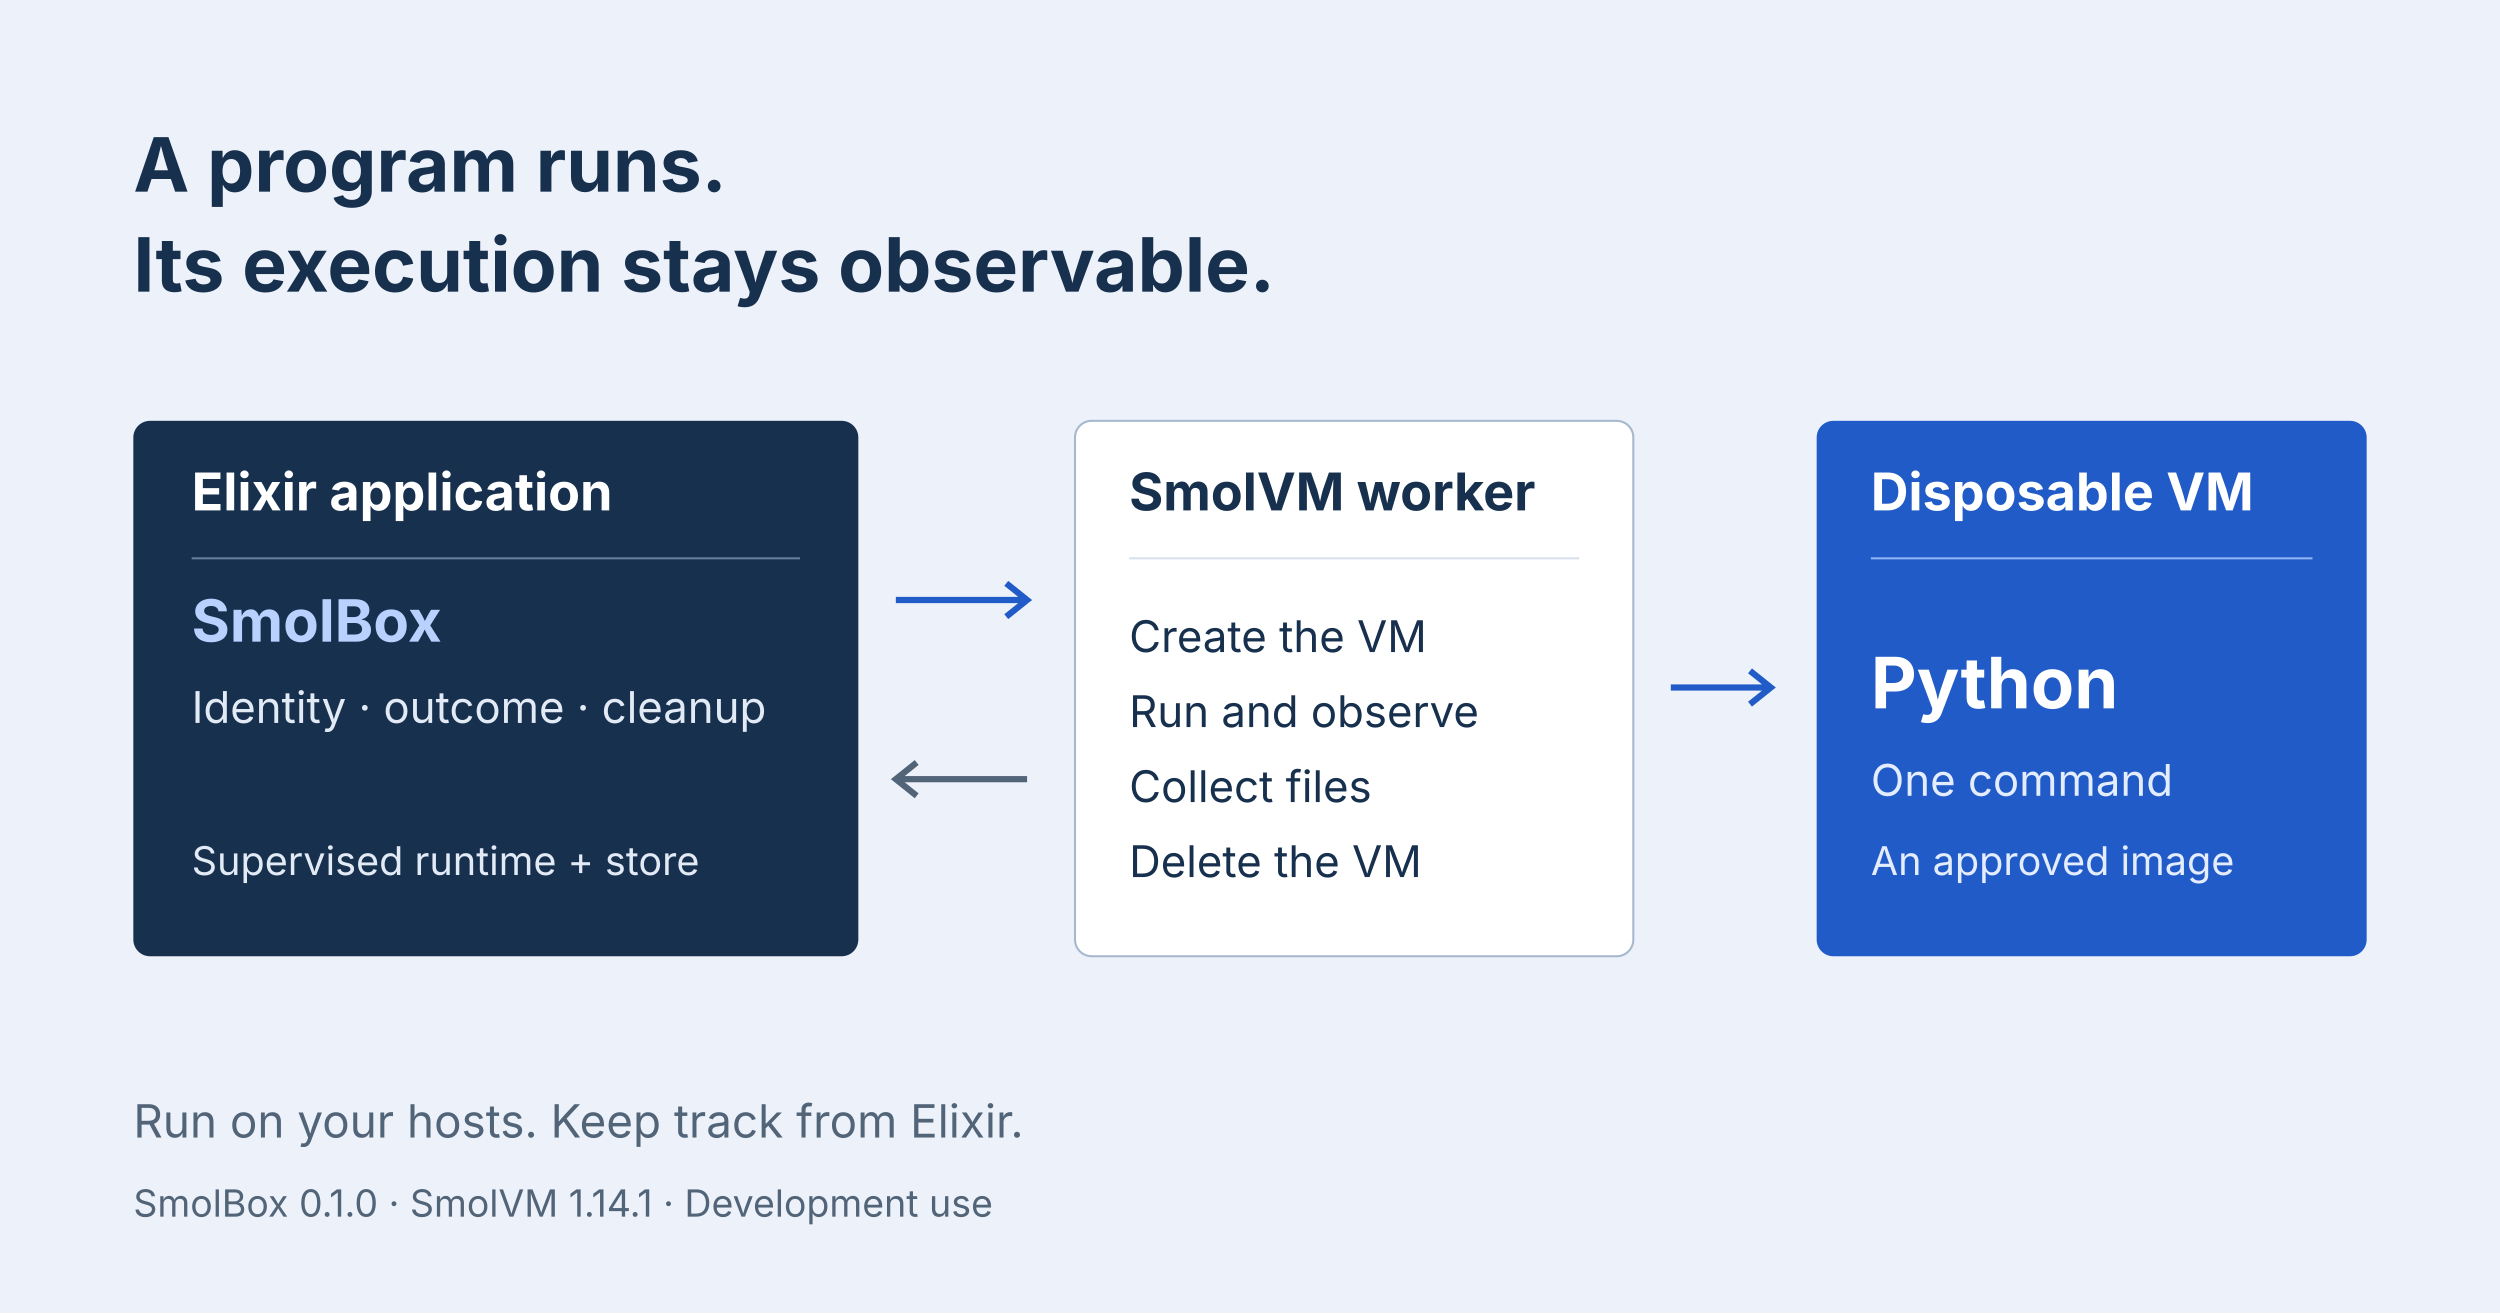
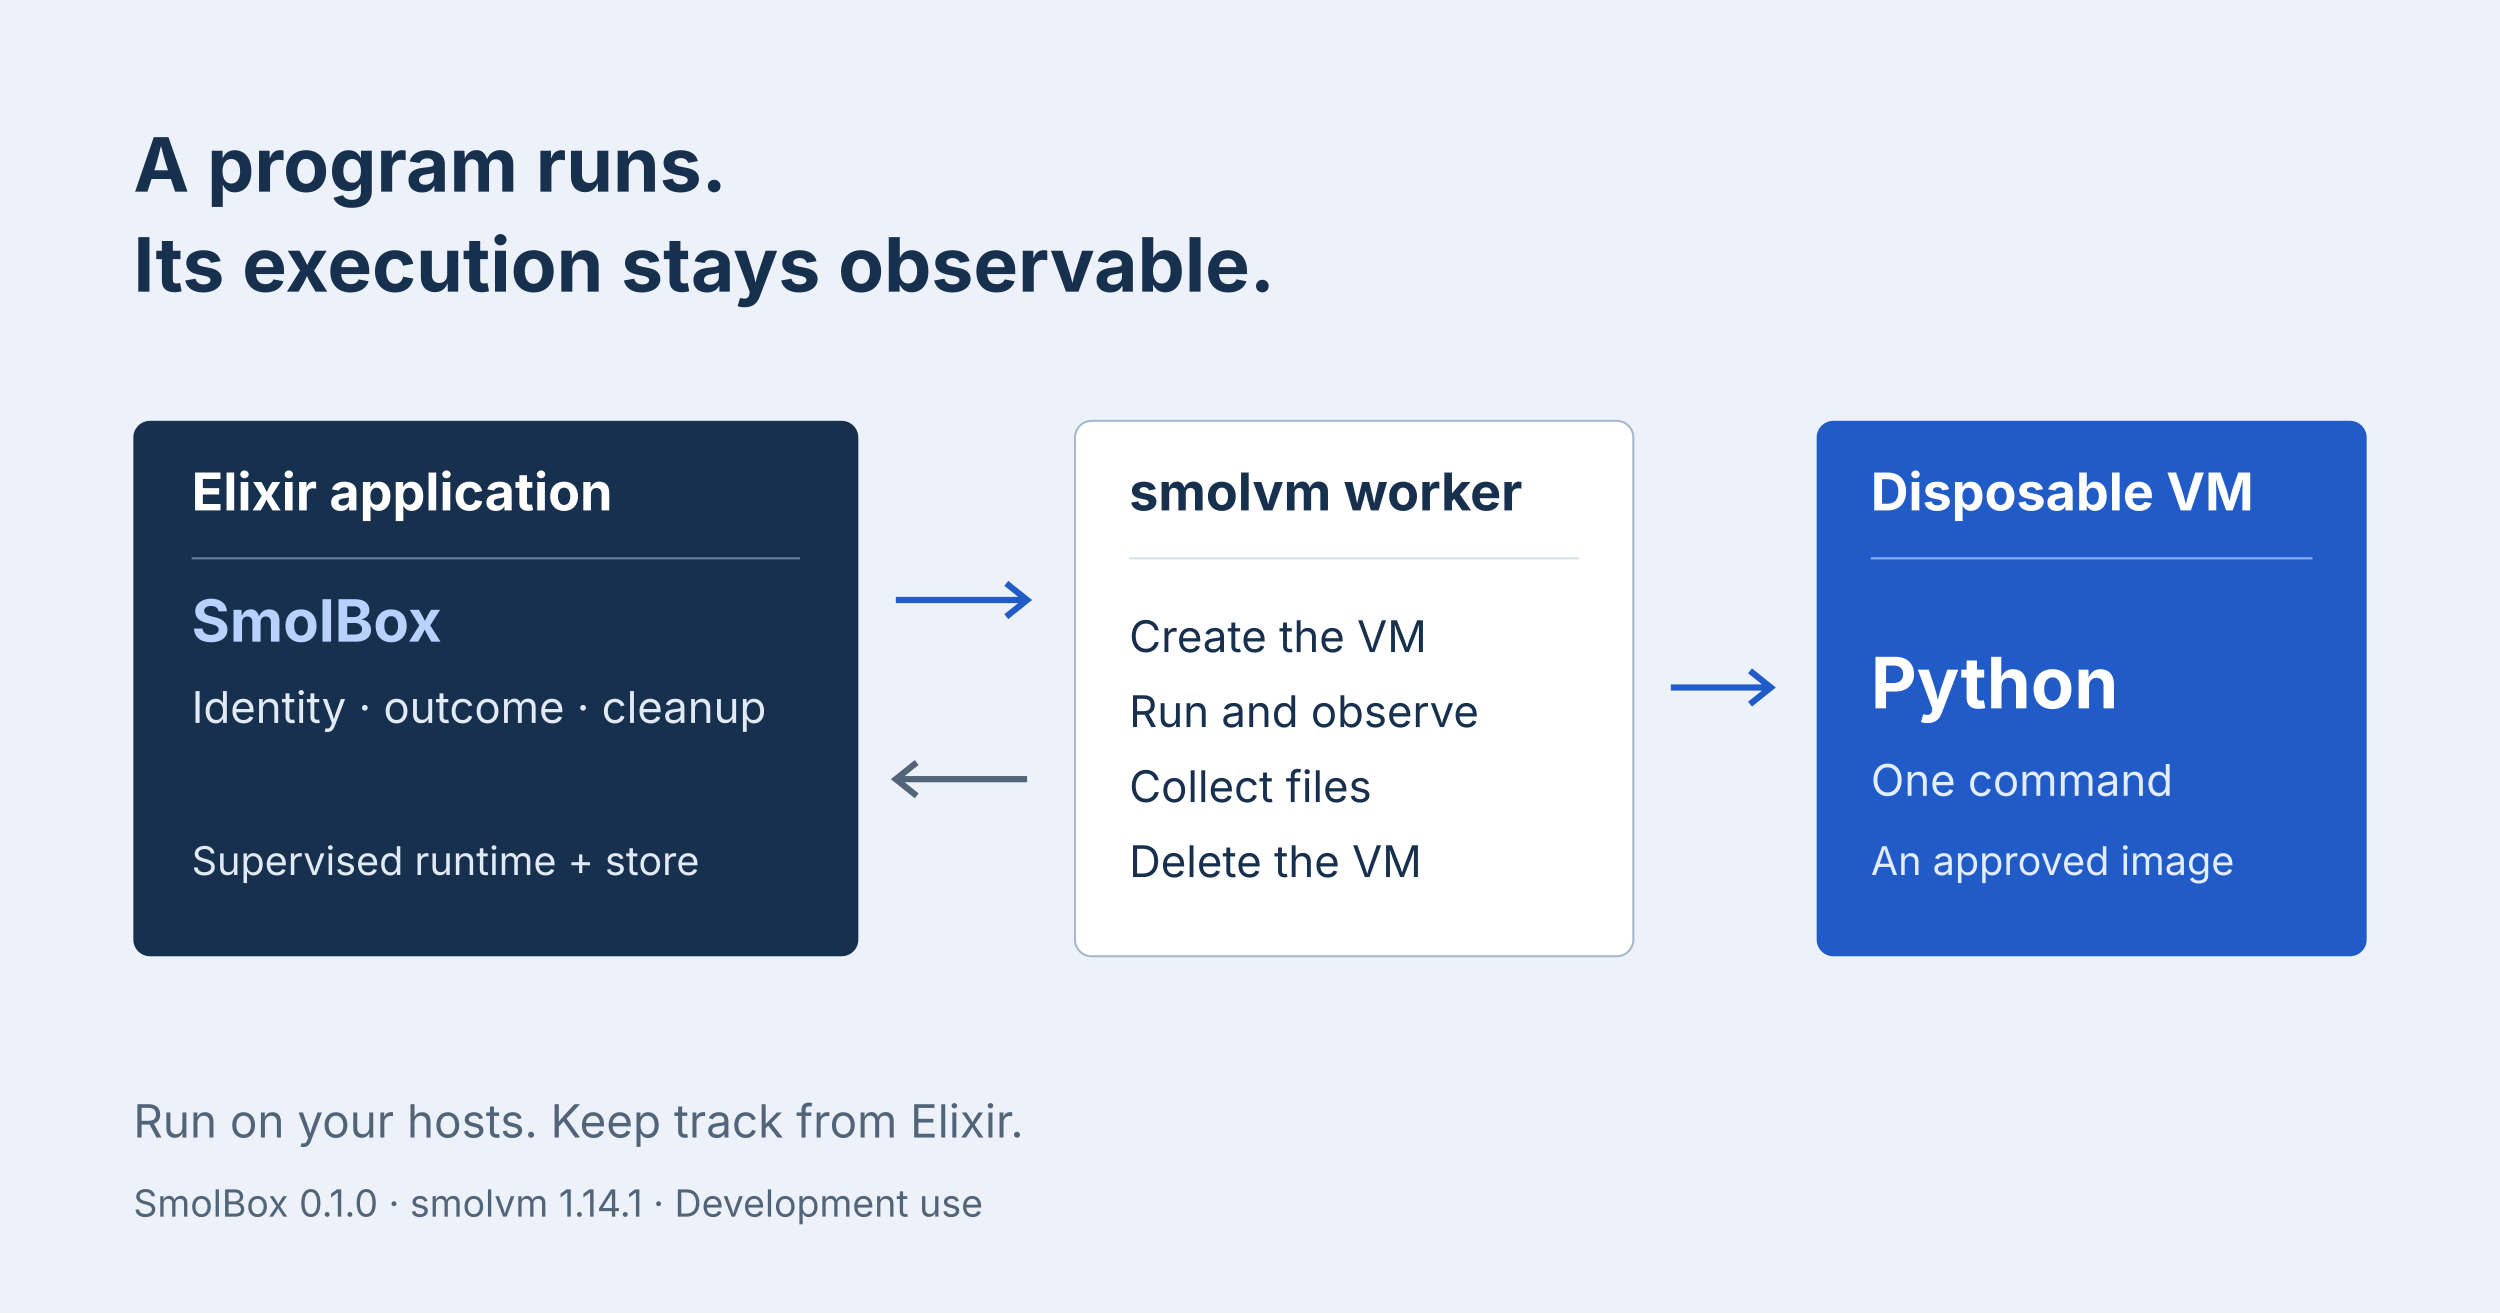
<svg xmlns="http://www.w3.org/2000/svg" width="1200" height="630" viewBox="0 0 1200 630" role="img" aria-labelledby="title desc">
  <rect width="1200" height="630" fill="#edf2fa" />
  <g font-family="-apple-system, BlinkMacSystemFont, Segoe UI, sans-serif" fill="#17304e">
    <text x="64" y="92" font-size="36" font-weight="700">A program runs.</text>
    <text x="64" y="140" font-size="36" font-weight="700">Its execution stays observable.</text>
    <rect x="64" y="202" width="348" height="257" rx="8" fill="#17304e" />
    <text x="92" y="245" fill="#fff" font-size="25" font-weight="650">Elixir application</text>
    <path d="M92 268h292" stroke="#667d9b" />
    <text x="92" y="308" fill="#b9d1ff" font-size="28" font-weight="700">SmolBox</text>
    <text x="92" y="347" fill="#e2eaf6" font-size="21">Identity · outcome · cleanup</text>
    <text x="92" y="420" fill="#e2eaf6" font-size="19">Supervised runtime + store</text>
    <path d="M430 288h63m-10-8 10 8-10 8" fill="none" stroke="#215bc7" stroke-width="3" />
    <path d="M493 374h-63m10-8-10 8 10 8" fill="none" stroke="#526478" stroke-width="3" />
    <rect x="516" y="202" width="268" height="257" rx="8" fill="#fff" stroke="#a6b8ce" />
-     <text x="542" y="245" font-size="25" font-weight="650">SmolVM worker</text>
+     <text x="542" y="245" font-size="25" font-weight="650">smolvm worker</text>
    <path d="M542 268h216" stroke="#d8e0eb" />
    <text x="542" y="313" font-size="21">Create the VM</text>
    <text x="542" y="349" font-size="21">Run and observe</text>
    <text x="542" y="385" font-size="21">Collect files</text>
    <text x="542" y="421" font-size="21">Delete the VM</text>
    <path d="M802 330h48m-10-8 10 8-10 8" fill="none" stroke="#215bc7" stroke-width="3" />
    <rect x="872" y="202" width="264" height="257" rx="8" fill="#215bc7" />
    <text x="898" y="245" fill="#fff" font-size="25" font-weight="650">Disposable VM</text>
    <path d="M898 268h212" stroke="#8db2f7" />
    <text x="898" y="340" fill="#fff" font-size="34" font-weight="700">Python</text>
    <text x="898" y="382" fill="#e4edff" font-size="21">One command</text>
    <text x="898" y="420" fill="#e4edff" font-size="19">An approved image</text>
    <text x="64" y="546" font-size="22" fill="#526478">Run on your hosts. Keep track from Elixir.</text>
-     <text x="64" y="584" font-size="18" fill="#526478">SmolBox 0.1.0 · SmolVM 1.14.1 · Development use</text>
+     <text x="64" y="584" font-size="18" fill="#526478">SmolBox 0.1.0 · smolvm 1.14.1 · Development use</text>
  </g>
</svg>
